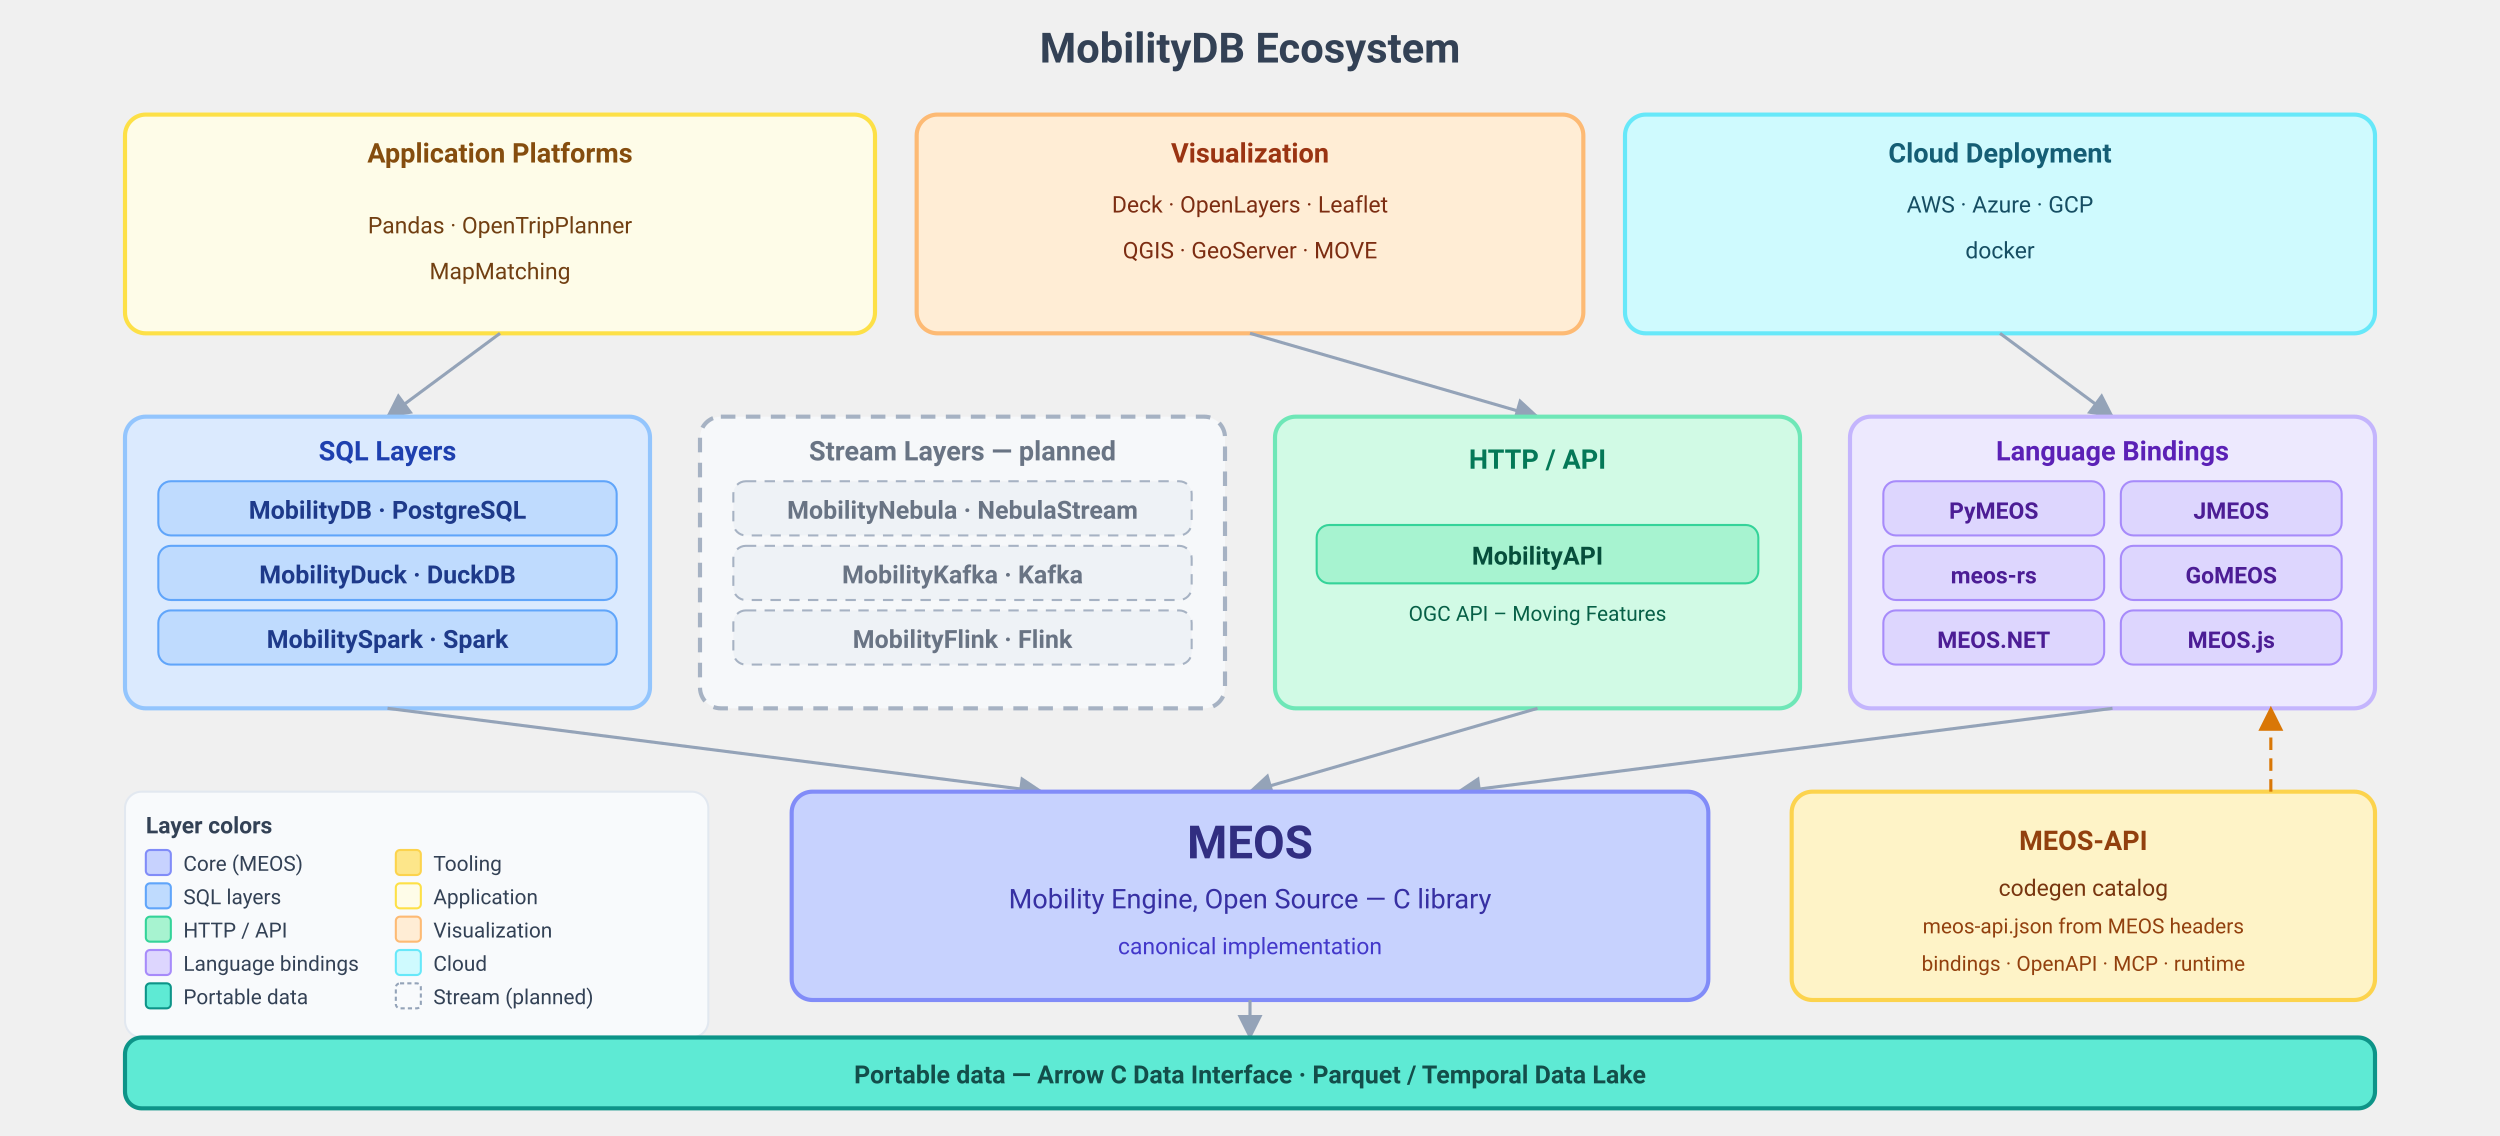
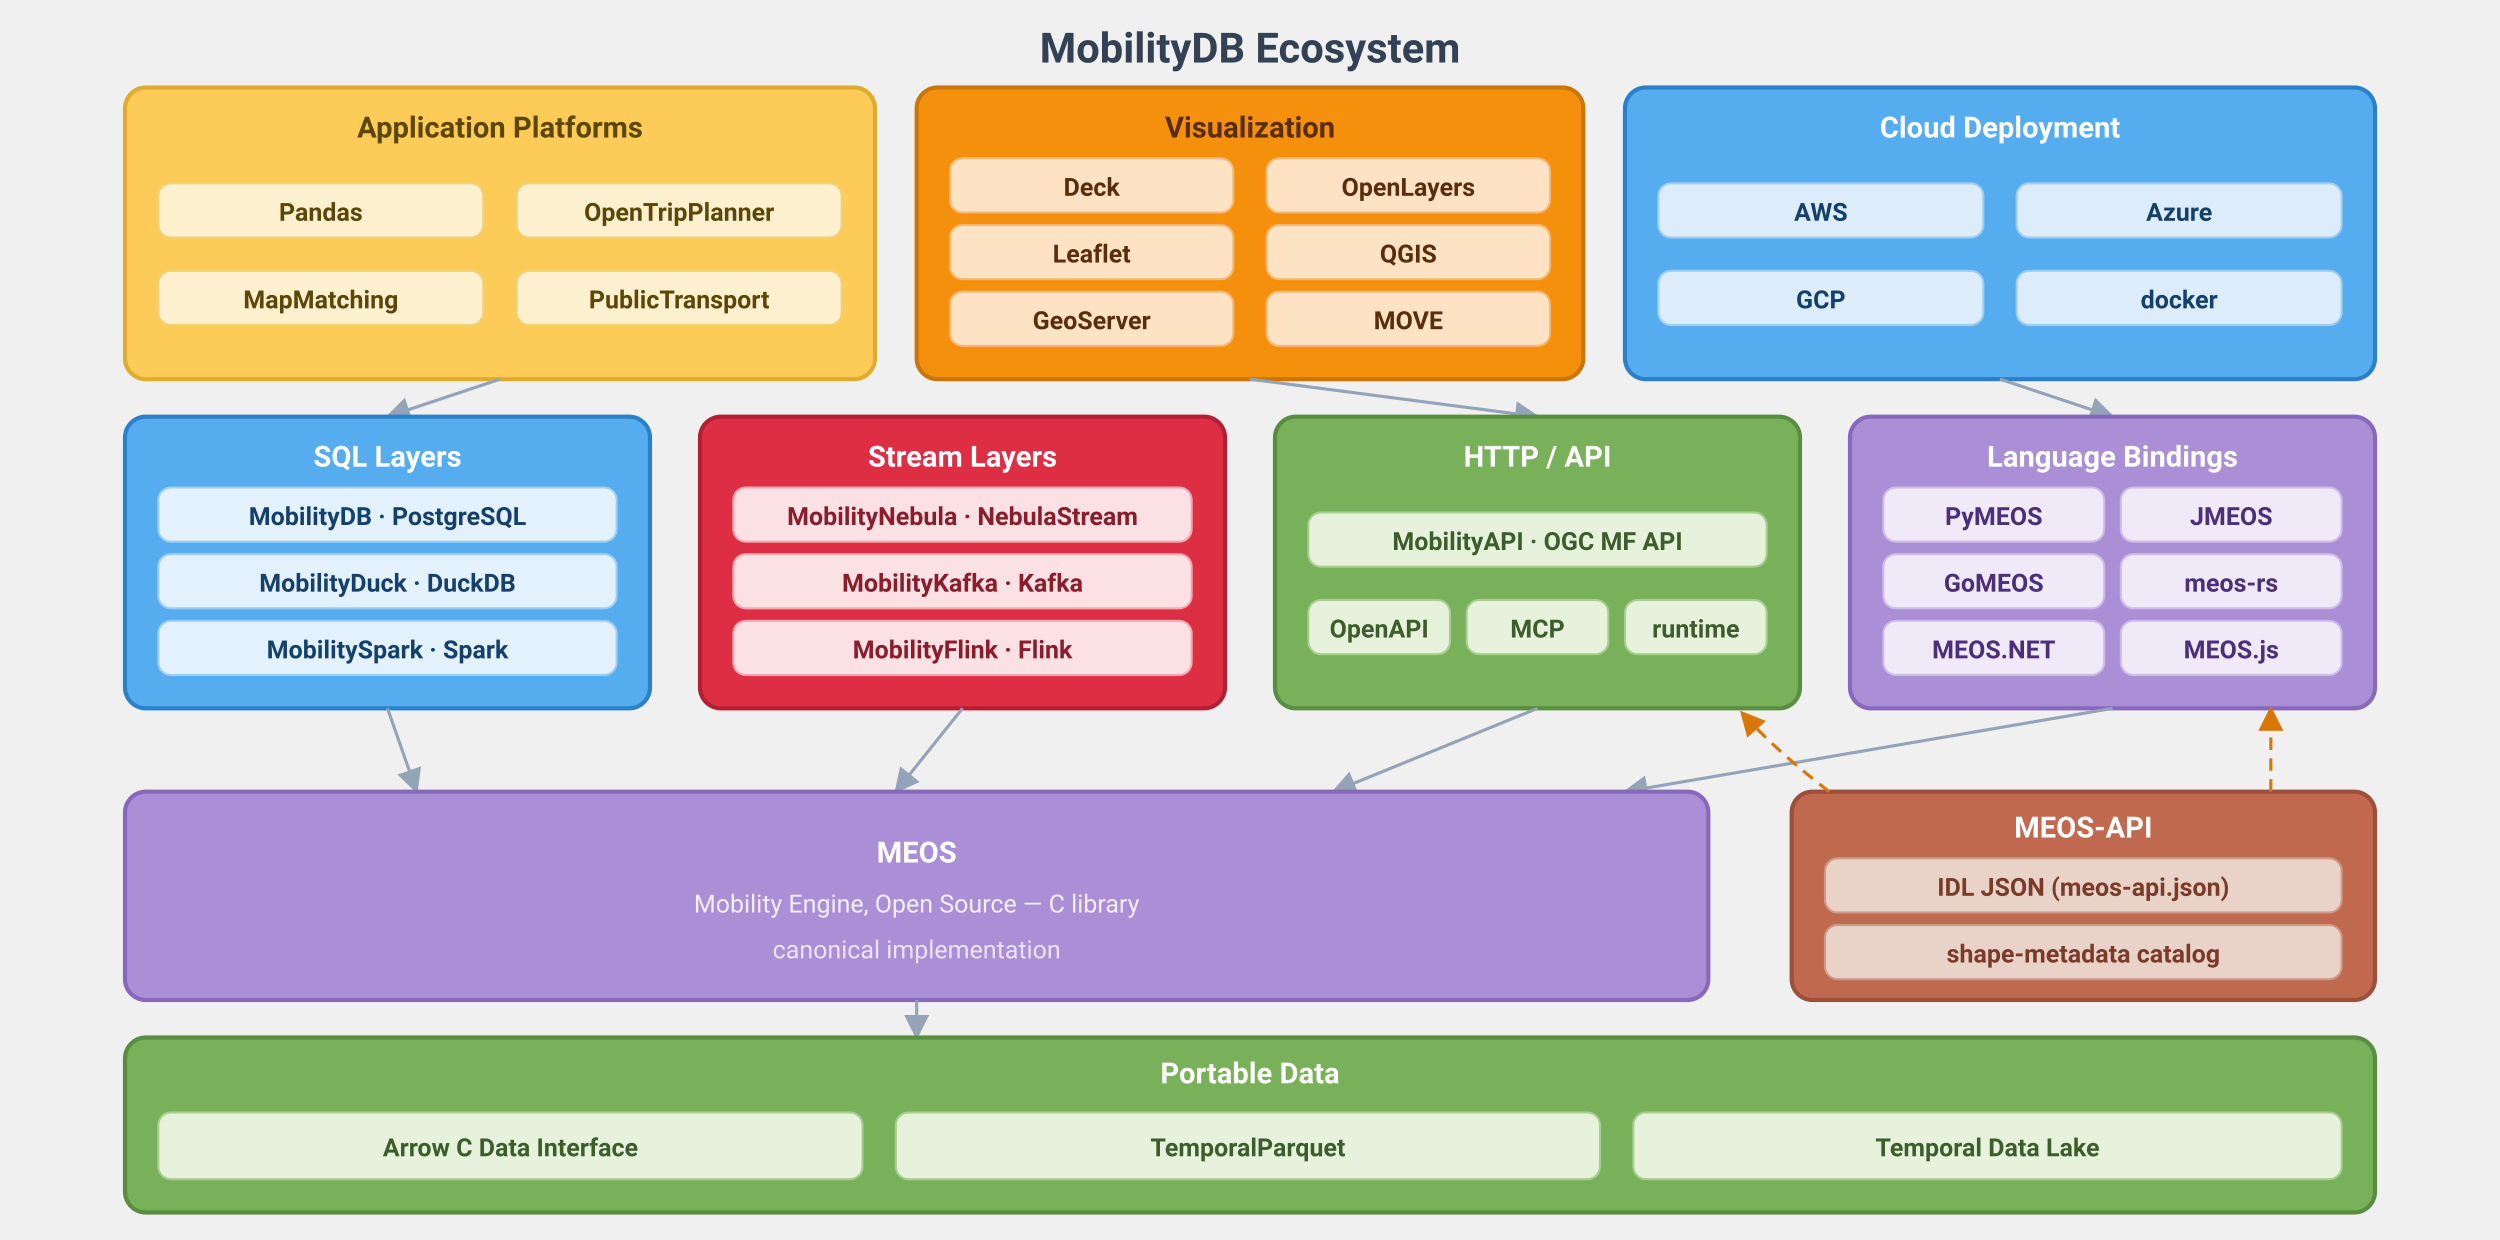
- <svg xmlns="http://www.w3.org/2000/svg" viewBox="0 0 1200 545" font-family="-apple-system, BlinkMacSystemFont, 'Segoe UI', Roboto, sans-serif">
+ <svg xmlns="http://www.w3.org/2000/svg" viewBox="0 0 1200 595" font-family="-apple-system, BlinkMacSystemFont, 'Segoe UI', Roboto, sans-serif">
  <defs>
    <marker id="arrow" viewBox="0 0 10 10" refX="9" refY="5" markerWidth="8" markerHeight="8" orient="auto-start-reverse">
      <path d="M 0 0 L 10 5 L 0 10 z" fill="#94a3b8" />
    </marker>
    <marker id="arrowDotted" viewBox="0 0 10 10" refX="9" refY="5" markerWidth="8" markerHeight="8" orient="auto-start-reverse">
      <path d="M 0 0 L 10 5 L 0 10 z" fill="#d97706" />
    </marker>
  </defs>
-   <text x="600" y="30" text-anchor="middle" font-size="20" font-weight="600" fill="#334155">MobilityDB Ecosystem</text>
-   <rect x="60" y="55" width="360" height="105" rx="10" fill="#fefce8" stroke="#fde047" stroke-width="2" />
-   <text x="240" y="78" text-anchor="middle" font-size="13" font-weight="700" fill="#854d0e">Application Platforms</text>
-   <text x="240" y="112" text-anchor="middle" font-size="11" fill="#713f12">Pandas · OpenTripPlanner</text>
-   <text x="240" y="134" text-anchor="middle" font-size="11" fill="#713f12">MapMatching</text>
-   <rect x="440" y="55" width="320" height="105" rx="10" fill="#ffedd5" stroke="#fdba74" stroke-width="2" />
-   <text x="600" y="78" text-anchor="middle" font-size="13" font-weight="700" fill="#9a3412">Visualization</text>
-   <text x="600" y="102" text-anchor="middle" font-size="11" fill="#7c2d12">Deck · OpenLayers · Leaflet</text>
-   <text x="600" y="124" text-anchor="middle" font-size="11" fill="#7c2d12">QGIS · GeoServer · MOVE</text>
-   <rect x="780" y="55" width="360" height="105" rx="10" fill="#cffafe" stroke="#67e8f9" stroke-width="2" />
-   <text x="960" y="78" text-anchor="middle" font-size="13" font-weight="700" fill="#155e75">Cloud Deployment</text>
-   <text x="960" y="102" text-anchor="middle" font-size="11" fill="#164e63">AWS · Azure · GCP</text>
-   <text x="960" y="124" text-anchor="middle" font-size="11" fill="#164e63">docker</text>
-   <line x1="240" y1="160" x2="186" y2="200" stroke="#94a3b8" stroke-width="1.5" marker-end="url(#arrow)" />
-   <line x1="600" y1="160" x2="738" y2="200" stroke="#94a3b8" stroke-width="1.5" marker-end="url(#arrow)" />
-   <line x1="960" y1="160" x2="1014" y2="200" stroke="#94a3b8" stroke-width="1.5" marker-end="url(#arrow)" />
-   <rect x="60" y="200" width="252" height="140" rx="10" fill="#dbeafe" stroke="#93c5fd" stroke-width="2" />
-   <text x="186" y="221" text-anchor="middle" font-size="13" font-weight="700" fill="#1e40af">SQL Layers</text>
-   <rect x="76" y="231" width="220" height="26" rx="6" fill="#bfdbfe" stroke="#60a5fa" stroke-width="1" />
-   <text x="186" y="249" text-anchor="middle" font-size="12" fill="#1e3a8a" font-weight="600">MobilityDB · PostgreSQL</text>
-   <rect x="76" y="262" width="220" height="26" rx="6" fill="#bfdbfe" stroke="#60a5fa" stroke-width="1" />
-   <text x="186" y="280" text-anchor="middle" font-size="12" fill="#1e3a8a" font-weight="600">MobilityDuck · DuckDB</text>
-   <rect x="76" y="293" width="220" height="26" rx="6" fill="#bfdbfe" stroke="#60a5fa" stroke-width="1" />
-   <text x="186" y="311" text-anchor="middle" font-size="12" fill="#1e3a8a" font-weight="600">MobilitySpark · Spark</text>
-   <g opacity="0.8">
-     <rect x="336" y="200" width="252" height="140" rx="10" fill="#f8fafc" stroke="#94a3b8" stroke-width="2" stroke-dasharray="7,5" />
-     <text x="462" y="221" text-anchor="middle" font-size="13" font-weight="700" fill="#475569">Stream Layers — planned</text>
-     <rect x="352" y="231" width="220" height="26" rx="6" fill="#eef2f7" stroke="#94a3b8" stroke-width="1" stroke-dasharray="5,4" />
-     <text x="462" y="249" text-anchor="middle" font-size="12" font-weight="600" fill="#475569">MobilityNebula · NebulaStream</text>
-     <rect x="352" y="262" width="220" height="26" rx="6" fill="#eef2f7" stroke="#94a3b8" stroke-width="1" stroke-dasharray="5,4" />
-     <text x="462" y="280" text-anchor="middle" font-size="12" font-weight="600" fill="#475569">MobilityKafka · Kafka</text>
-     <rect x="352" y="293" width="220" height="26" rx="6" fill="#eef2f7" stroke="#94a3b8" stroke-width="1" stroke-dasharray="5,4" />
-     <text x="462" y="311" text-anchor="middle" font-size="12" font-weight="600" fill="#475569">MobilityFlink · Flink</text>
-   </g>
-   <rect x="612" y="200" width="252" height="140" rx="10" fill="#d1fae5" stroke="#6ee7b7" stroke-width="2" />
-   <text x="738" y="225" text-anchor="middle" font-size="13" font-weight="700" fill="#047857">HTTP / API</text>
-   <rect x="632" y="252" width="212" height="28" rx="6" fill="#a7f3d0" stroke="#34d399" stroke-width="1" />
-   <text x="738" y="271" text-anchor="middle" font-size="12" fill="#064e3b" font-weight="600">MobilityAPI</text>
-   <text x="738" y="298" text-anchor="middle" font-size="10" fill="#065f46">OGC API – Moving Features</text>
-   <rect x="888" y="200" width="252" height="140" rx="10" fill="#ede9fe" stroke="#c4b5fd" stroke-width="2" />
-   <text x="1014" y="221" text-anchor="middle" font-size="13" font-weight="700" fill="#5b21b6">Language Bindings</text>
-   <rect x="904" y="231" width="106" height="26" rx="6" fill="#ddd6fe" stroke="#a78bfa" stroke-width="1" />
-   <text x="957" y="249" text-anchor="middle" font-size="11" fill="#4c1d95" font-weight="600">PyMEOS</text>
-   <rect x="1018" y="231" width="106" height="26" rx="6" fill="#ddd6fe" stroke="#a78bfa" stroke-width="1" />
-   <text x="1071" y="249" text-anchor="middle" font-size="11" fill="#4c1d95" font-weight="600">JMEOS</text>
-   <rect x="904" y="262" width="106" height="26" rx="6" fill="#ddd6fe" stroke="#a78bfa" stroke-width="1" />
-   <text x="957" y="280" text-anchor="middle" font-size="11" fill="#4c1d95" font-weight="600">meos-rs</text>
-   <rect x="1018" y="262" width="106" height="26" rx="6" fill="#ddd6fe" stroke="#a78bfa" stroke-width="1" />
-   <text x="1071" y="280" text-anchor="middle" font-size="11" fill="#4c1d95" font-weight="600">GoMEOS</text>
-   <rect x="904" y="293" width="106" height="26" rx="6" fill="#ddd6fe" stroke="#a78bfa" stroke-width="1" />
-   <text x="957" y="311" text-anchor="middle" font-size="11" fill="#4c1d95" font-weight="600">MEOS.NET</text>
-   <rect x="1018" y="293" width="106" height="26" rx="6" fill="#ddd6fe" stroke="#a78bfa" stroke-width="1" />
-   <text x="1071" y="311" text-anchor="middle" font-size="11" fill="#4c1d95" font-weight="600">MEOS.js</text>
-   <line x1="186" y1="340" x2="500" y2="380" stroke="#94a3b8" stroke-width="1.5" marker-end="url(#arrow)" />
-   <line x1="738" y1="340" x2="600" y2="380" stroke="#94a3b8" stroke-width="1.5" marker-end="url(#arrow)" />
-   <line x1="1014" y1="340" x2="700" y2="380" stroke="#94a3b8" stroke-width="1.5" marker-end="url(#arrow)" />
-   <rect x="380" y="380" width="440" height="100" rx="10" fill="#c7d2fe" stroke="#818cf8" stroke-width="2" />
-   <text x="600" y="412" text-anchor="middle" font-size="22" font-weight="700" fill="#312e81">MEOS</text>
-   <text x="600" y="436" text-anchor="middle" font-size="13" fill="#3730a3">Mobility Engine, Open Source — C library</text>
-   <text x="600" y="458" text-anchor="middle" font-size="11" fill="#4338ca">canonical implementation</text>
-   <rect x="860" y="380" width="280" height="100" rx="10" fill="#fef3c7" stroke="#fcd34d" stroke-width="2" />
-   <text x="1000" y="408" text-anchor="middle" font-size="13" font-weight="700" fill="#92400e">MEOS-API</text>
-   <text x="1000" y="430" text-anchor="middle" font-size="11" fill="#78350f">codegen catalog</text>
-   <text x="1000" y="448" text-anchor="middle" font-size="10" fill="#92400e">meos-api.json from MEOS headers</text>
-   <text x="1000" y="466" text-anchor="middle" font-size="10" fill="#92400e">bindings · OpenAPI · MCP · runtime</text>
+   <text x="600" y="30" text-anchor="middle" font-size="20" font-weight="700" fill="#334155">MobilityDB Ecosystem</text>
+   <rect x="60" y="42" width="360" height="140" rx="10" fill="#FDCB58" stroke="#e0ac2e" stroke-width="2" />
+   <text x="240" y="66" text-anchor="middle" font-size="14" font-weight="700" fill="#5c4708">Application Platforms</text>
+   <rect x="76" y="88" width="156" height="26" rx="6" fill="#fdf0cf" stroke="#f0d178" stroke-width="1" />
+   <text x="154" y="106" text-anchor="middle" font-size="12" font-weight="600" fill="#5c4708">Pandas</text>
+   <rect x="248" y="88" width="156" height="26" rx="6" fill="#fdf0cf" stroke="#f0d178" stroke-width="1" />
+   <text x="326" y="106" text-anchor="middle" font-size="12" font-weight="600" fill="#5c4708">OpenTripPlanner</text>
+   <rect x="76" y="130" width="156" height="26" rx="6" fill="#fdf0cf" stroke="#f0d178" stroke-width="1" />
+   <text x="154" y="148" text-anchor="middle" font-size="12" font-weight="600" fill="#5c4708">MapMatching</text>
+   <rect x="248" y="130" width="156" height="26" rx="6" fill="#fdf0cf" stroke="#f0d178" stroke-width="1" />
+   <text x="326" y="148" text-anchor="middle" font-size="12" font-weight="600" fill="#5c4708">PublicTransport</text>
+   <rect x="440" y="42" width="320" height="140" rx="10" fill="#F4900C" stroke="#c9760a" stroke-width="2" />
+   <text x="600" y="66" text-anchor="middle" font-size="14" font-weight="700" fill="#5a2d0c">Visualization</text>
+   <rect x="456" y="76" width="136" height="26" rx="6" fill="#fde3c4" stroke="#f5b878" stroke-width="1" />
+   <text x="524" y="94" text-anchor="middle" font-size="12" font-weight="600" fill="#5a2d0c">Deck</text>
+   <rect x="608" y="76" width="136" height="26" rx="6" fill="#fde3c4" stroke="#f5b878" stroke-width="1" />
+   <text x="676" y="94" text-anchor="middle" font-size="12" font-weight="600" fill="#5a2d0c">OpenLayers</text>
+   <rect x="456" y="108" width="136" height="26" rx="6" fill="#fde3c4" stroke="#f5b878" stroke-width="1" />
+   <text x="524" y="126" text-anchor="middle" font-size="12" font-weight="600" fill="#5a2d0c">Leaflet</text>
+   <rect x="608" y="108" width="136" height="26" rx="6" fill="#fde3c4" stroke="#f5b878" stroke-width="1" />
+   <text x="676" y="126" text-anchor="middle" font-size="12" font-weight="600" fill="#5a2d0c">QGIS</text>
+   <rect x="456" y="140" width="136" height="26" rx="6" fill="#fde3c4" stroke="#f5b878" stroke-width="1" />
+   <text x="524" y="158" text-anchor="middle" font-size="12" font-weight="600" fill="#5a2d0c">GeoServer</text>
+   <rect x="608" y="140" width="136" height="26" rx="6" fill="#fde3c4" stroke="#f5b878" stroke-width="1" />
+   <text x="676" y="158" text-anchor="middle" font-size="12" font-weight="600" fill="#5a2d0c">MOVE</text>
+   <rect x="780" y="42" width="360" height="140" rx="10" fill="#55ACEE" stroke="#2b80c9" stroke-width="2" />
+   <text x="960" y="66" text-anchor="middle" font-size="14" font-weight="700" fill="#ffffff">Cloud Deployment</text>
+   <rect x="796" y="88" width="156" height="26" rx="6" fill="#dcecfb" stroke="#9fcdee" stroke-width="1" />
+   <text x="874" y="106" text-anchor="middle" font-size="12" font-weight="600" fill="#15406b">AWS</text>
+   <rect x="968" y="88" width="156" height="26" rx="6" fill="#dcecfb" stroke="#9fcdee" stroke-width="1" />
+   <text x="1046" y="106" text-anchor="middle" font-size="12" font-weight="600" fill="#15406b">Azure</text>
+   <rect x="796" y="130" width="156" height="26" rx="6" fill="#dcecfb" stroke="#9fcdee" stroke-width="1" />
+   <text x="874" y="148" text-anchor="middle" font-size="12" font-weight="600" fill="#15406b">GCP</text>
+   <rect x="968" y="130" width="156" height="26" rx="6" fill="#dcecfb" stroke="#9fcdee" stroke-width="1" />
+   <text x="1046" y="148" text-anchor="middle" font-size="12" font-weight="600" fill="#15406b">docker</text>
+   <line x1="240" y1="182" x2="186" y2="200" stroke="#94a3b8" stroke-width="1.5" marker-end="url(#arrow)" />
+   <line x1="600" y1="182" x2="738" y2="200" stroke="#94a3b8" stroke-width="1.5" marker-end="url(#arrow)" />
+   <line x1="960" y1="182" x2="1014" y2="200" stroke="#94a3b8" stroke-width="1.5" marker-end="url(#arrow)" />
+   <rect x="60" y="200" width="252" height="140" rx="10" fill="#55ACEE" stroke="#2b80c9" stroke-width="2" />
+   <text x="186" y="224" text-anchor="middle" font-size="14" font-weight="700" fill="#ffffff">SQL Layers</text>
+   <rect x="76" y="234" width="220" height="26" rx="6" fill="#e3f1fc" stroke="#9fcdee" stroke-width="1" />
+   <text x="186" y="252" text-anchor="middle" font-size="12" fill="#15406b" font-weight="600">MobilityDB · PostgreSQL</text>
+   <rect x="76" y="266" width="220" height="26" rx="6" fill="#e3f1fc" stroke="#9fcdee" stroke-width="1" />
+   <text x="186" y="284" text-anchor="middle" font-size="12" fill="#15406b" font-weight="600">MobilityDuck · DuckDB</text>
+   <rect x="76" y="298" width="220" height="26" rx="6" fill="#e3f1fc" stroke="#9fcdee" stroke-width="1" />
+   <text x="186" y="316" text-anchor="middle" font-size="12" fill="#15406b" font-weight="600">MobilitySpark · Spark</text>
+   <rect x="336" y="200" width="252" height="140" rx="10" fill="#DD2E44" stroke="#b21f33" stroke-width="2" />
+   <text x="462" y="224" text-anchor="middle" font-size="14" font-weight="700" fill="#ffffff">Stream Layers</text>
+   <rect x="352" y="234" width="220" height="26" rx="6" fill="#fbe1e4" stroke="#f0a9b2" stroke-width="1" />
+   <text x="462" y="252" text-anchor="middle" font-size="12" font-weight="600" fill="#8a1c2b">MobilityNebula · NebulaStream</text>
+   <rect x="352" y="266" width="220" height="26" rx="6" fill="#fbe1e4" stroke="#f0a9b2" stroke-width="1" />
+   <text x="462" y="284" text-anchor="middle" font-size="12" font-weight="600" fill="#8a1c2b">MobilityKafka · Kafka</text>
+   <rect x="352" y="298" width="220" height="26" rx="6" fill="#fbe1e4" stroke="#f0a9b2" stroke-width="1" />
+   <text x="462" y="316" text-anchor="middle" font-size="12" font-weight="600" fill="#8a1c2b">MobilityFlink · Flink</text>
+   <rect x="612" y="200" width="252" height="140" rx="10" fill="#78B159" stroke="#5a8c41" stroke-width="2" />
+   <text x="738" y="224" text-anchor="middle" font-size="14" font-weight="700" fill="#ffffff">HTTP / API</text>
+   <rect x="628" y="246" width="220" height="26" rx="6" fill="#e7f2dd" stroke="#aacd92" stroke-width="1" />
+   <text x="738" y="264" text-anchor="middle" font-size="12" fill="#3d5e2c" font-weight="600">MobilityAPI · OGC MF API</text>
+   <rect x="628" y="288" width="68" height="26" rx="6" fill="#e7f2dd" stroke="#aacd92" stroke-width="1" />
+   <text x="662" y="306" text-anchor="middle" font-size="12" fill="#3d5e2c" font-weight="600">OpenAPI</text>
+   <rect x="704" y="288" width="68" height="26" rx="6" fill="#e7f2dd" stroke="#aacd92" stroke-width="1" />
+   <text x="738" y="306" text-anchor="middle" font-size="12" fill="#3d5e2c" font-weight="600">MCP</text>
+   <rect x="780" y="288" width="68" height="26" rx="6" fill="#e7f2dd" stroke="#aacd92" stroke-width="1" />
+   <text x="814" y="306" text-anchor="middle" font-size="12" fill="#3d5e2c" font-weight="600">runtime</text>
+   <rect x="888" y="200" width="252" height="140" rx="10" fill="#AA8ED6" stroke="#8868bd" stroke-width="2" />
+   <text x="1014" y="224" text-anchor="middle" font-size="14" font-weight="700" fill="#ffffff">Language Bindings</text>
+   <rect x="904" y="234" width="106" height="26" rx="6" fill="#efe9f8" stroke="#cdbce8" stroke-width="1" />
+   <text x="957" y="252" text-anchor="middle" font-size="12" fill="#4c2f7a" font-weight="600">PyMEOS</text>
+   <rect x="1018" y="234" width="106" height="26" rx="6" fill="#efe9f8" stroke="#cdbce8" stroke-width="1" />
+   <text x="1071" y="252" text-anchor="middle" font-size="12" fill="#4c2f7a" font-weight="600">JMEOS</text>
+   <rect x="904" y="266" width="106" height="26" rx="6" fill="#efe9f8" stroke="#cdbce8" stroke-width="1" />
+   <text x="957" y="284" text-anchor="middle" font-size="12" fill="#4c2f7a" font-weight="600">GoMEOS</text>
+   <rect x="1018" y="266" width="106" height="26" rx="6" fill="#efe9f8" stroke="#cdbce8" stroke-width="1" />
+   <text x="1071" y="284" text-anchor="middle" font-size="12" fill="#4c2f7a" font-weight="600">meos-rs</text>
+   <rect x="904" y="298" width="106" height="26" rx="6" fill="#efe9f8" stroke="#cdbce8" stroke-width="1" />
+   <text x="957" y="316" text-anchor="middle" font-size="12" fill="#4c2f7a" font-weight="600">MEOS.NET</text>
+   <rect x="1018" y="298" width="106" height="26" rx="6" fill="#efe9f8" stroke="#cdbce8" stroke-width="1" />
+   <text x="1071" y="316" text-anchor="middle" font-size="12" fill="#4c2f7a" font-weight="600">MEOS.js</text>
+   <line x1="186" y1="340" x2="200" y2="380" stroke="#94a3b8" stroke-width="1.5" marker-end="url(#arrow)" />
+   <line x1="462" y1="340" x2="430" y2="380" stroke="#94a3b8" stroke-width="1.5" marker-end="url(#arrow)" />
+   <line x1="738" y1="340" x2="640" y2="380" stroke="#94a3b8" stroke-width="1.5" marker-end="url(#arrow)" />
+   <line x1="1014" y1="340" x2="780" y2="380" stroke="#94a3b8" stroke-width="1.5" marker-end="url(#arrow)" />
+   <rect x="60" y="380" width="760" height="100" rx="10" fill="#AA8ED6" stroke="#8868bd" stroke-width="2" />
+   <text x="440" y="414" text-anchor="middle" font-size="14" font-weight="700" fill="#ffffff">MEOS</text>
+   <text x="440" y="438" text-anchor="middle" font-size="12" fill="#f3eefb">Mobility Engine, Open Source — C library</text>
+   <text x="440" y="460" text-anchor="middle" font-size="12" fill="#ece4f6">canonical implementation</text>
+   <rect x="860" y="380" width="280" height="100" rx="10" fill="#C1694F" stroke="#9c4f3a" stroke-width="2" />
+   <text x="1000" y="402" text-anchor="middle" font-size="14" font-weight="700" fill="#ffffff">MEOS-API</text>
+   <rect x="876" y="412" width="248" height="26" rx="6" fill="#e9d2c8" stroke="#cc9b87" stroke-width="1" />
+   <text x="1000" y="430" text-anchor="middle" font-size="12" font-weight="600" fill="#7a3b29">IDL JSON (meos-api.json)</text>
+   <rect x="876" y="444" width="248" height="26" rx="6" fill="#e9d2c8" stroke="#cc9b87" stroke-width="1" />
+   <text x="1000" y="462" text-anchor="middle" font-size="12" font-weight="600" fill="#7a3b29">shape-metadata catalog</text>
  <path d="M 1090 380 L 1090 340" stroke="#d97706" stroke-width="1.5" stroke-dasharray="6,4" fill="none" marker-end="url(#arrowDotted)" />
-   <rect x="60" y="380" width="280" height="118" rx="8" fill="#f8fafc" stroke="#e2e8f0" stroke-width="1" />
-   <text x="70" y="400" font-size="11" font-weight="700" fill="#334155">Layer colors</text>
-   <rect x="70" y="408" width="12" height="12" rx="2" fill="#c7d2fe" stroke="#818cf8" />
-   <text x="88" y="418" font-size="10" fill="#334155">Core (MEOS)</text>
-   <rect x="70" y="424" width="12" height="12" rx="2" fill="#bfdbfe" stroke="#60a5fa" />
-   <text x="88" y="434" font-size="10" fill="#334155">SQL layers</text>
-   <rect x="70" y="440" width="12" height="12" rx="2" fill="#a7f3d0" stroke="#34d399" />
-   <text x="88" y="450" font-size="10" fill="#334155">HTTP / API</text>
-   <rect x="70" y="456" width="12" height="12" rx="2" fill="#ddd6fe" stroke="#a78bfa" />
-   <text x="88" y="466" font-size="10" fill="#334155">Language bindings</text>
-   <rect x="190" y="408" width="12" height="12" rx="2" fill="#fde68a" stroke="#fcd34d" />
-   <text x="208" y="418" font-size="10" fill="#334155">Tooling</text>
-   <rect x="190" y="424" width="12" height="12" rx="2" fill="#fefce8" stroke="#fde047" />
-   <text x="208" y="434" font-size="10" fill="#334155">Application</text>
-   <rect x="190" y="440" width="12" height="12" rx="2" fill="#ffedd5" stroke="#fdba74" />
-   <text x="208" y="450" font-size="10" fill="#334155">Visualization</text>
-   <rect x="190" y="456" width="12" height="12" rx="2" fill="#cffafe" stroke="#67e8f9" />
-   <text x="208" y="466" font-size="10" fill="#334155">Cloud</text>
-   <rect x="70" y="472" width="12" height="12" rx="2" fill="#5eead4" stroke="#0d9488" />
-   <text x="88" y="482" font-size="10" fill="#334155">Portable data</text>
-   <rect x="190" y="472" width="12" height="12" rx="2" fill="#f8fafc" stroke="#94a3b8" stroke-dasharray="2,1.5" />
-   <text x="208" y="482" font-size="10" fill="#334155">Stream (planned)</text>
-   <line x1="600" y1="480" x2="600" y2="498" stroke="#94a3b8" stroke-width="1.5" marker-end="url(#arrow)" />
-   <rect x="60" y="498" width="1080" height="34" rx="8" fill="#5eead4" stroke="#0d9488" stroke-width="2" />
-   <text x="600" y="520" text-anchor="middle" font-size="12" font-weight="700" fill="#134e4a">Portable data — Arrow C Data Interface · Parquet / Temporal Data Lake</text>
+   <path d="M 878 380 Q 852 360 836 342" stroke="#d97706" stroke-width="1.5" stroke-dasharray="6,4" fill="none" marker-end="url(#arrowDotted)" />
+   <line x1="440" y1="480" x2="440" y2="498" stroke="#94a3b8" stroke-width="1.5" marker-end="url(#arrow)" />
+   <rect x="60" y="498" width="1080" height="84" rx="10" fill="#78B159" stroke="#5a8c41" stroke-width="2" />
+   <text x="600" y="520" text-anchor="middle" font-size="14" font-weight="700" fill="#ffffff">Portable Data</text>
+   <rect x="76" y="534" width="338" height="32" rx="6" fill="#e7f2dd" stroke="#aacd92" stroke-width="1" />
+   <text x="245" y="555" text-anchor="middle" font-size="12" font-weight="600" fill="#3d5e2c">Arrow C Data Interface</text>
+   <rect x="430" y="534" width="338" height="32" rx="6" fill="#e7f2dd" stroke="#aacd92" stroke-width="1" />
+   <text x="599" y="555" text-anchor="middle" font-size="12" font-weight="600" fill="#3d5e2c">TemporalParquet</text>
+   <rect x="784" y="534" width="340" height="32" rx="6" fill="#e7f2dd" stroke="#aacd92" stroke-width="1" />
+   <text x="954" y="555" text-anchor="middle" font-size="12" font-weight="600" fill="#3d5e2c">Temporal Data Lake</text>
</svg>
